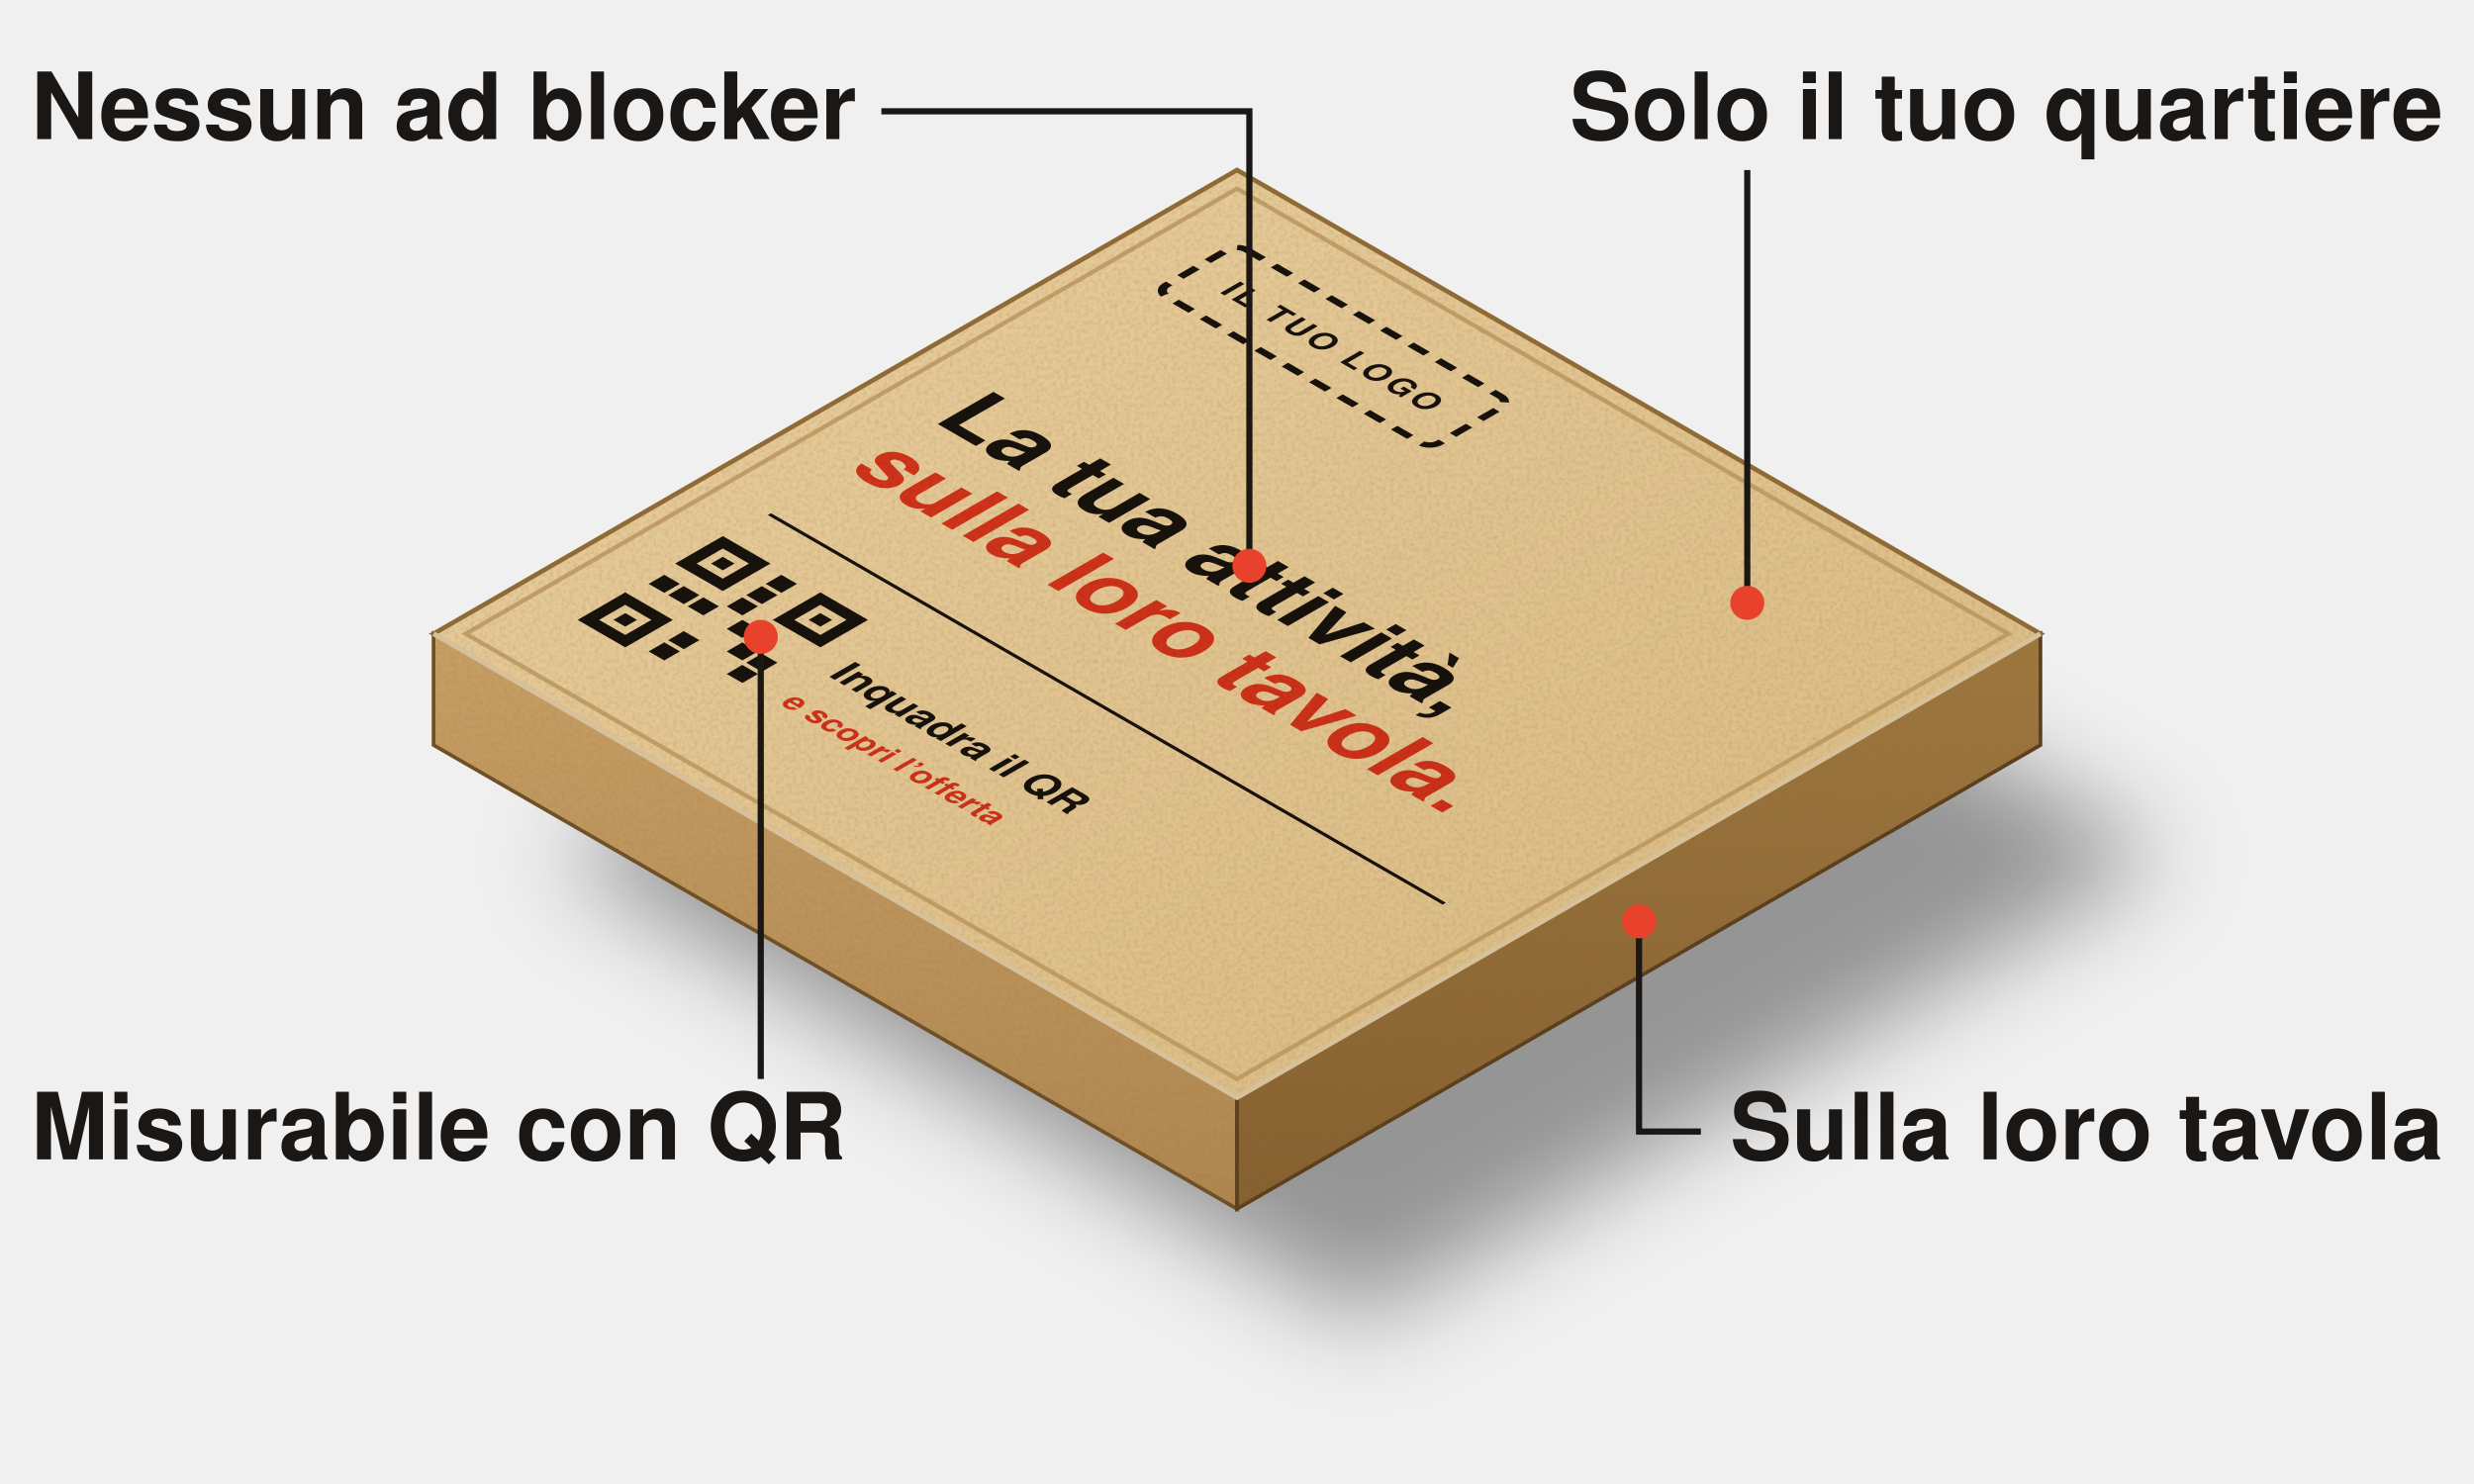
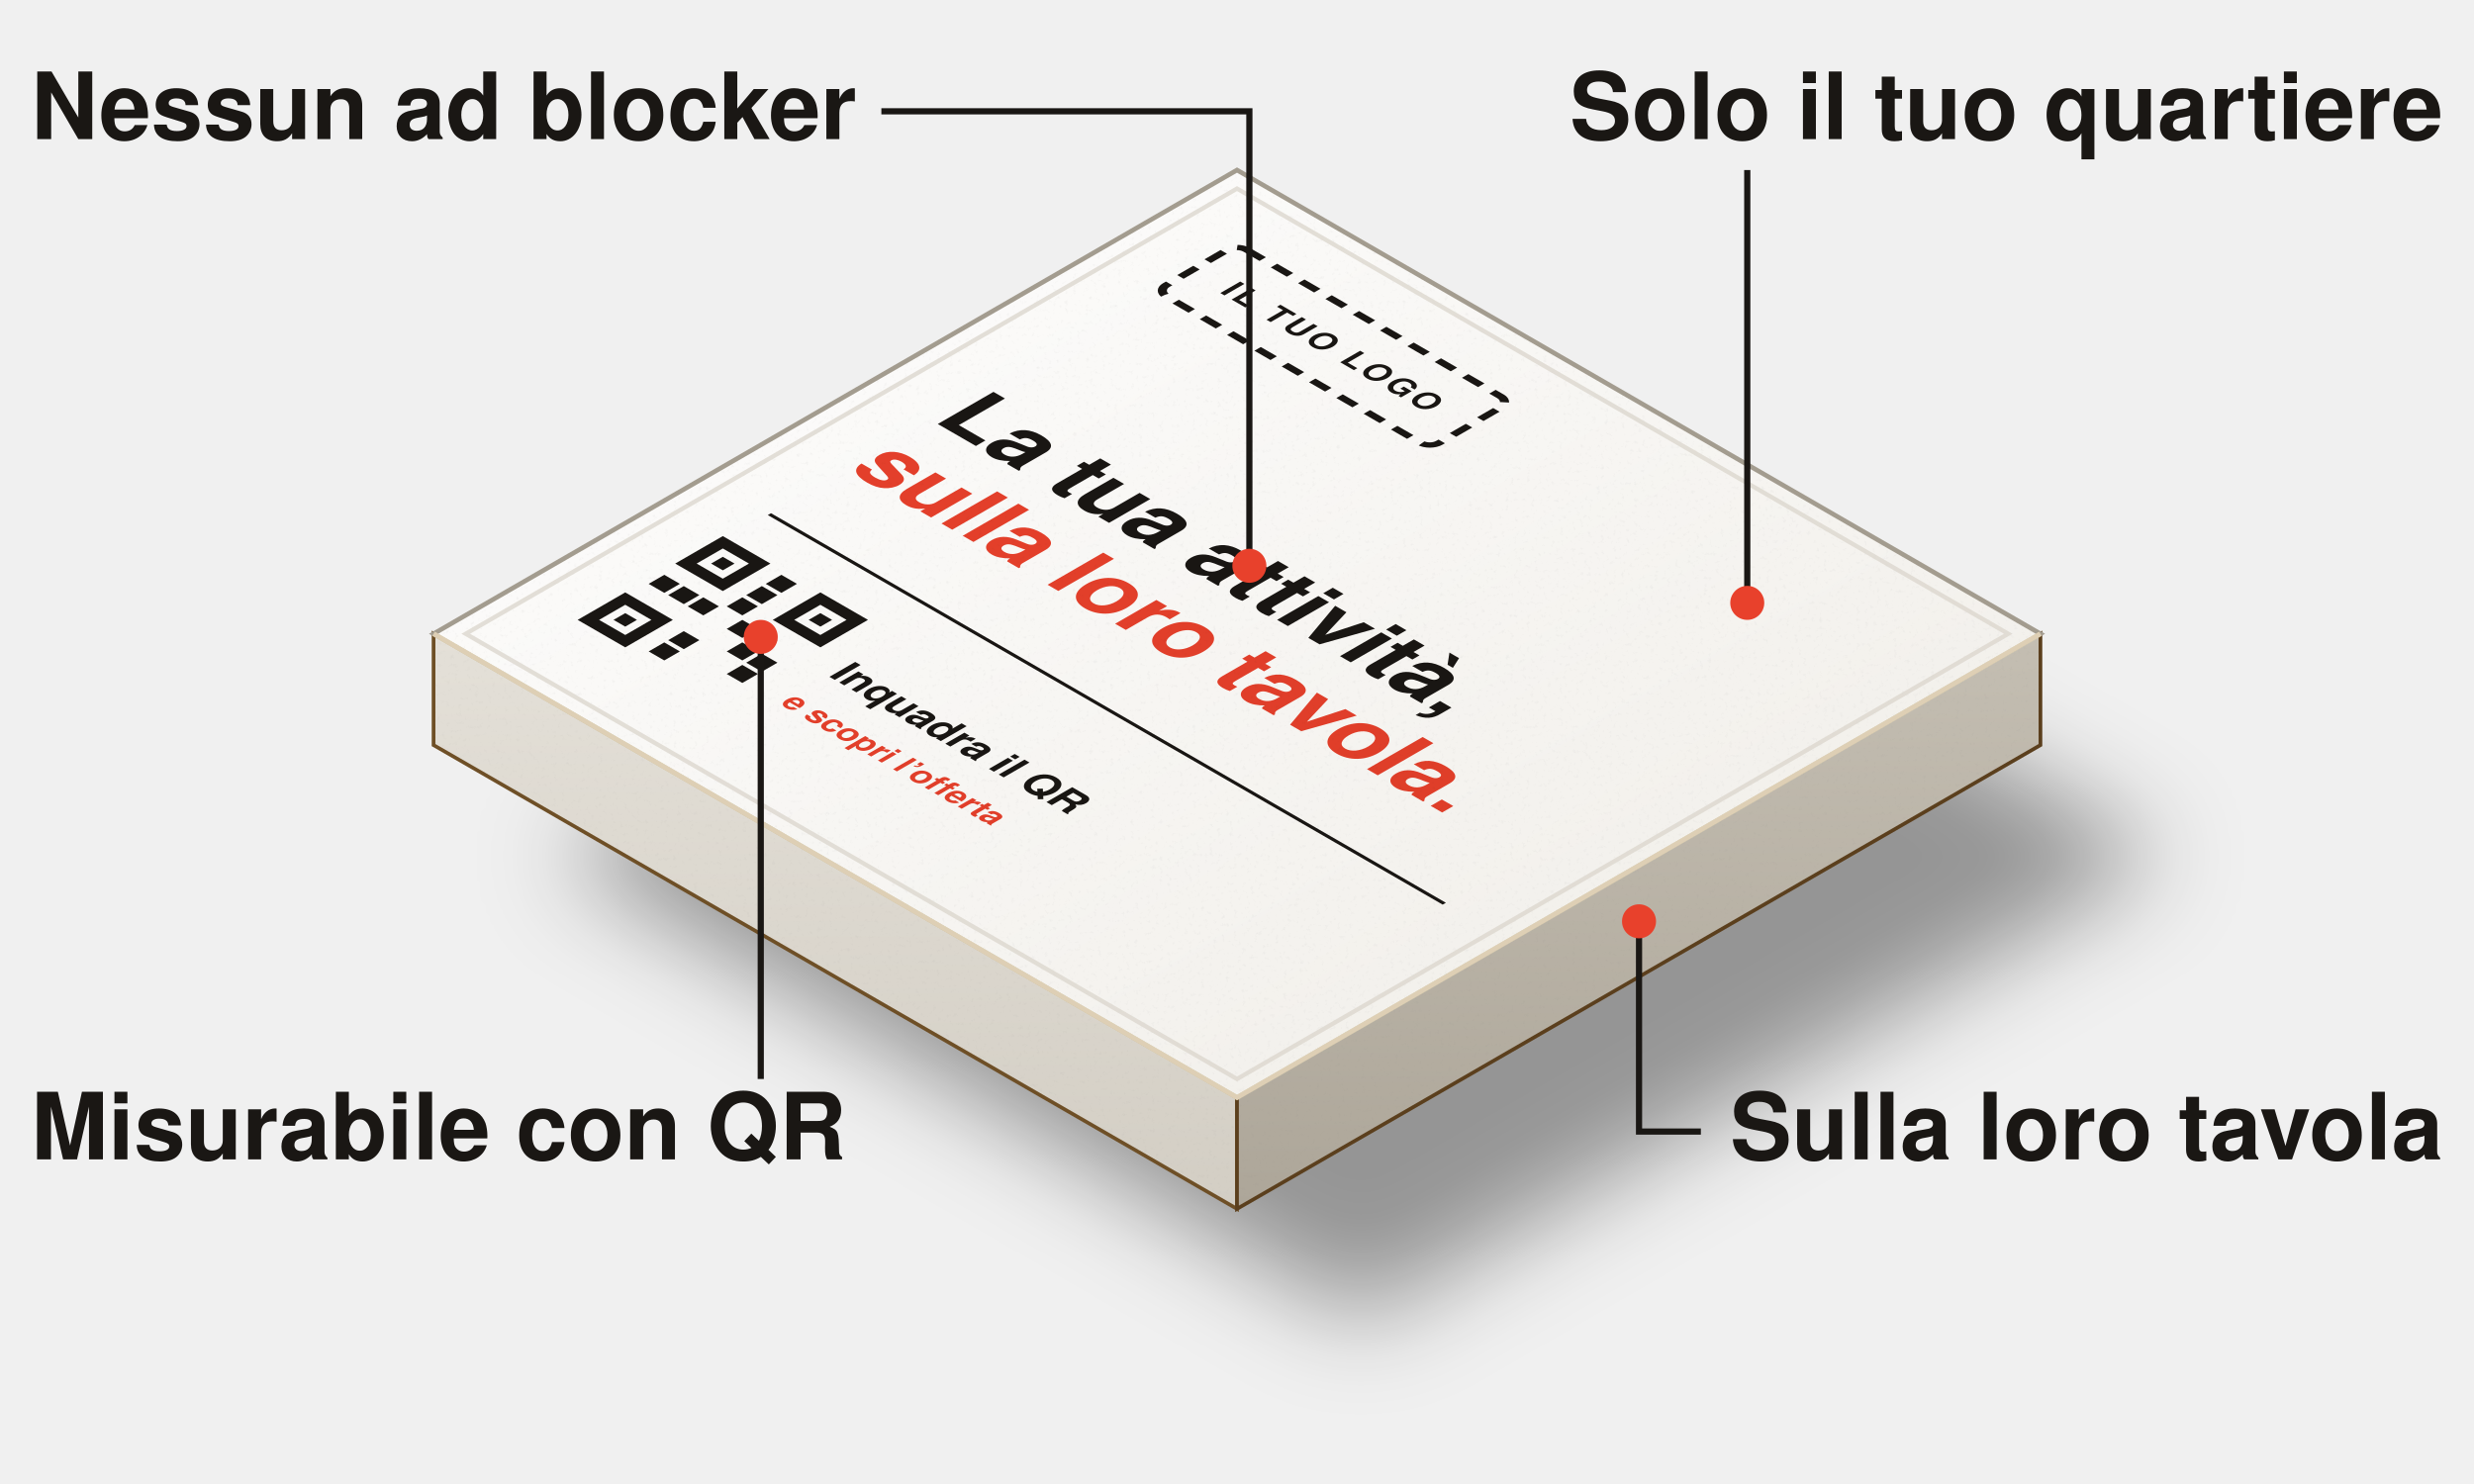
<svg xmlns="http://www.w3.org/2000/svg" viewBox="0 95 800 480" width="800" height="480">
  <defs>
    <filter id="grain" x="0" y="0" width="100%" height="100%">
      <feTurbulence type="fractalNoise" baseFrequency=".75" numOctaves="3" seed="7" result="n" />
-       <feColorMatrix in="n" values="0 0 0 0 .25 0 0 0 0 .15 0 0 0 0 .05 0 0 0 .9 -.35" result="g" />
+       <feColorMatrix in="n" values="0 0 0 0 .2 0 0 0 0 .2 0 0 0 0 .2 0 0 0 .5 -.3" result="g" />
      <feComposite in="g" in2="SourceAlpha" operator="in" />
    </filter>
    <filter id="blur" x="-30%" y="-30%" width="160%" height="160%">
      <feGaussianBlur stdDeviation="16" />
    </filter>
    <filter id="blur2" x="-30%" y="-30%" width="160%" height="160%">
      <feGaussianBlur stdDeviation="6" />
    </filter>
    <linearGradient id="gt" x1="0" y1="0" x2="1" y2="1">
-       <stop offset="0" stop-color="#E9CF9F" />
-       <stop offset="1" stop-color="#D8B880" />
+       <stop offset="0" stop-color="#FFFFFF" />
+       <stop offset="1" stop-color="#EFECE6" />
    </linearGradient>
    <linearGradient id="gl" x1="0" y1="0" x2="0" y2="1">
-       <stop offset="0" stop-color="#C79F65" />
-       <stop offset="1" stop-color="#AF8650" />
+       <stop offset="0" stop-color="#E4E0D8" />
+       <stop offset="1" stop-color="#D3CEC4" />
    </linearGradient>
    <linearGradient id="gr" x1="0" y1="0" x2="0" y2="1">
-       <stop offset="0" stop-color="#9E773F" />
-       <stop offset="1" stop-color="#85602F" />
+       <stop offset="0" stop-color="#C4BEB2" />
+       <stop offset="1" stop-color="#ADA699" />
    </linearGradient>
    <radialGradient id="bgA" cx=".5" cy=".45" r=".75">
      <stop offset="0" stop-color="#F4EFE6" />
      <stop offset="1" stop-color="#D9D1C3" />
    </radialGradient>
    <radialGradient id="bgB" cx=".5" cy=".45" r=".8">
      <stop offset="0" stop-color="#4a443d" />
      <stop offset="1" stop-color="#1d1a17" />
    </radialGradient>
    <linearGradient id="wood" x1="0" y1="0" x2="1" y2="0">
      <stop offset="0" stop-color="#3b2f25" />
      <stop offset=".5" stop-color="#4a3a2c" />
      <stop offset="1" stop-color="#352a21" />
    </linearGradient>
  </defs>
  <polygon points="440.0,222.0 699.8,372.0 440.0,522.0 180.2,372.0" fill="#000" opacity=".38" filter="url(#blur)" />
  <polygon points="140.2,300.0 400.0,450.0 400.0,486.0 140.2,336.0" fill="url(#gl)" stroke="#6e4f26" stroke-width="1.2" />
  <polygon points="140.2,300.0 400.0,450.0 400.0,486.0 140.2,336.0" filter="url(#grain)" opacity=".35" />
  <polygon points="400.0,450.0 659.8,300.0 659.8,336.0 400.0,486.0" fill="url(#gr)" stroke="#5b3f1d" stroke-width="1.2" />
  <polygon points="400.0,450.0 659.8,300.0 659.8,336.0 400.0,486.0" filter="url(#grain)" opacity=".35" />
-   <polygon points="400.0,150.0 659.8,300.0 400.0,450.0 140.2,300.0" fill="url(#gt)" stroke="#8f6a34" stroke-width="1.5" />
+   <polygon points="400.0,150.0 659.8,300.0 400.0,450.0 140.2,300.0" fill="url(#gt)" stroke="#A39C8F" stroke-width="1.5" />
  <polygon points="400.0,150.0 659.8,300.0 400.0,450.0 140.2,300.0" filter="url(#grain)" opacity=".4" />
-   <polygon points="400.0,156.0 649.4,300.0 400.0,444.0 150.6,300.0" fill="none" stroke="#B8925A" stroke-width="1.4" opacity=".8" />
+   <polygon points="400.0,156.0 649.4,300.0 400.0,444.0 150.6,300.0" fill="none" stroke="#DCD7CE" stroke-width="1.4" opacity=".8" />
  <g transform="matrix(0.866 0.5 -0.866 0.5 400 150)" style="mix-blend-mode:multiply">
    <rect x="24.0" y="24.0" width="102" height="30.0" rx="3.6" fill="none" stroke="#1A1714" stroke-width="2.4" stroke-dasharray="6.0 4.2" />
    <text x="75.0" y="42.9" text-anchor="middle" font-family="Helvetica,Arial,sans-serif" font-weight="700" font-size="10.2" letter-spacing="1.2" fill="#1A1714">IL TUO LOGO</text>
    <text x="24.0" y="138.0" font-family="Helvetica,Arial,sans-serif" font-weight="800" font-size="28.5" fill="#1A1714">La tua attività,</text>
    <text x="24.0" y="169.5" font-family="Helvetica,Arial,sans-serif" font-weight="800" font-size="28.5" fill="#E8412C">sulla loro tavola.</text>
    <rect x="24.0" y="198.0" width="252.0" height="1.2" fill="#1A1714" />
    <rect x="24.0" y="216.0" width="51" height="51" fill="#fff" />
    <rect x="24.4" y="216.4" width="13.771" height="13.771" fill="none" stroke="#1A1714" stroke-width="4.007" />
    <rect x="29.1" y="221.1" width="4.371" height="4.371" fill="#1A1714" />
    <rect x="60.829" y="216.4" width="13.771" height="13.771" fill="none" stroke="#1A1714" stroke-width="4.007" />
    <rect x="65.529" y="221.1" width="4.371" height="4.371" fill="#1A1714" />
    <rect x="24.4" y="252.829" width="13.771" height="13.771" fill="none" stroke="#1A1714" stroke-width="4.007" />
    <rect x="29.1" y="257.529" width="4.371" height="4.371" fill="#1A1714" />
    <rect x="24.0" y="237.857" width="5.829" height="5.829" fill="#1A1714" />
    <rect x="31.286" y="237.857" width="5.829" height="5.829" fill="#1A1714" />
    <rect x="38.571" y="237.857" width="5.829" height="5.829" fill="#1A1714" />
    <rect x="45.857" y="216.0" width="5.829" height="5.829" fill="#1A1714" />
    <rect x="45.857" y="223.286" width="5.829" height="5.829" fill="#1A1714" />
    <rect x="45.857" y="230.571" width="5.829" height="5.829" fill="#1A1714" />
    <rect x="45.857" y="252.429" width="5.829" height="5.829" fill="#1A1714" />
    <rect x="45.857" y="259.714" width="5.829" height="5.829" fill="#1A1714" />
    <rect x="53.143" y="237.857" width="5.829" height="5.829" fill="#1A1714" />
    <rect x="60.429" y="237.857" width="5.829" height="5.829" fill="#1A1714" />
    <rect x="60.429" y="245.143" width="5.829" height="5.829" fill="#1A1714" />
    <rect x="67.714" y="245.143" width="5.829" height="5.829" fill="#1A1714" />
    <rect x="67.714" y="252.429" width="5.829" height="5.829" fill="#1A1714" />
    <text x="87.0" y="240.0" font-family="Helvetica,Arial,sans-serif" font-weight="800" font-size="13.2" fill="#1A1714">Inquadra il QR</text>
    <text x="87.0" y="258.0" font-family="Helvetica,Arial,sans-serif" font-weight="600" font-size="10.2" fill="#E8412C">e scopri l’offerta</text>
  </g>
  <path d="M140.2 300.0L400 450.0L659.8 300.0" fill="none" stroke="#F6E6C4" stroke-width="1.6" opacity=".7" />
  <path d="M285 131H404V278" fill="none" stroke="#1A1714" stroke-width="2" />
  <circle cx="404" cy="278" r="5.5" fill="#E8412C" />
  <text x="10" y="140" text-anchor="start" font-family="Helvetica,Arial,sans-serif" font-size="30" font-weight="700" fill="#1A1714">Nessun ad blocker</text>
  <path d="M565 150V290" fill="none" stroke="#1A1714" stroke-width="2" />
  <circle cx="565" cy="290" r="5.5" fill="#E8412C" />
  <text x="790" y="140" text-anchor="end" font-family="Helvetica,Arial,sans-serif" font-size="30" font-weight="700" fill="#1A1714">Solo il tuo quartiere</text>
  <path d="M246 444V301" fill="none" stroke="#1A1714" stroke-width="2" />
  <circle cx="246" cy="301" r="5.5" fill="#E8412C" />
  <text x="10" y="470" text-anchor="start" font-family="Helvetica,Arial,sans-serif" font-size="30" font-weight="700" fill="#1A1714">Misurabile con QR</text>
  <path d="M550 461H530V393" fill="none" stroke="#1A1714" stroke-width="2" />
  <circle cx="530" cy="393" r="5.5" fill="#E8412C" />
  <text x="790" y="470" text-anchor="end" font-family="Helvetica,Arial,sans-serif" font-size="30" font-weight="700" fill="#1A1714">Sulla loro tavola</text>
</svg>
